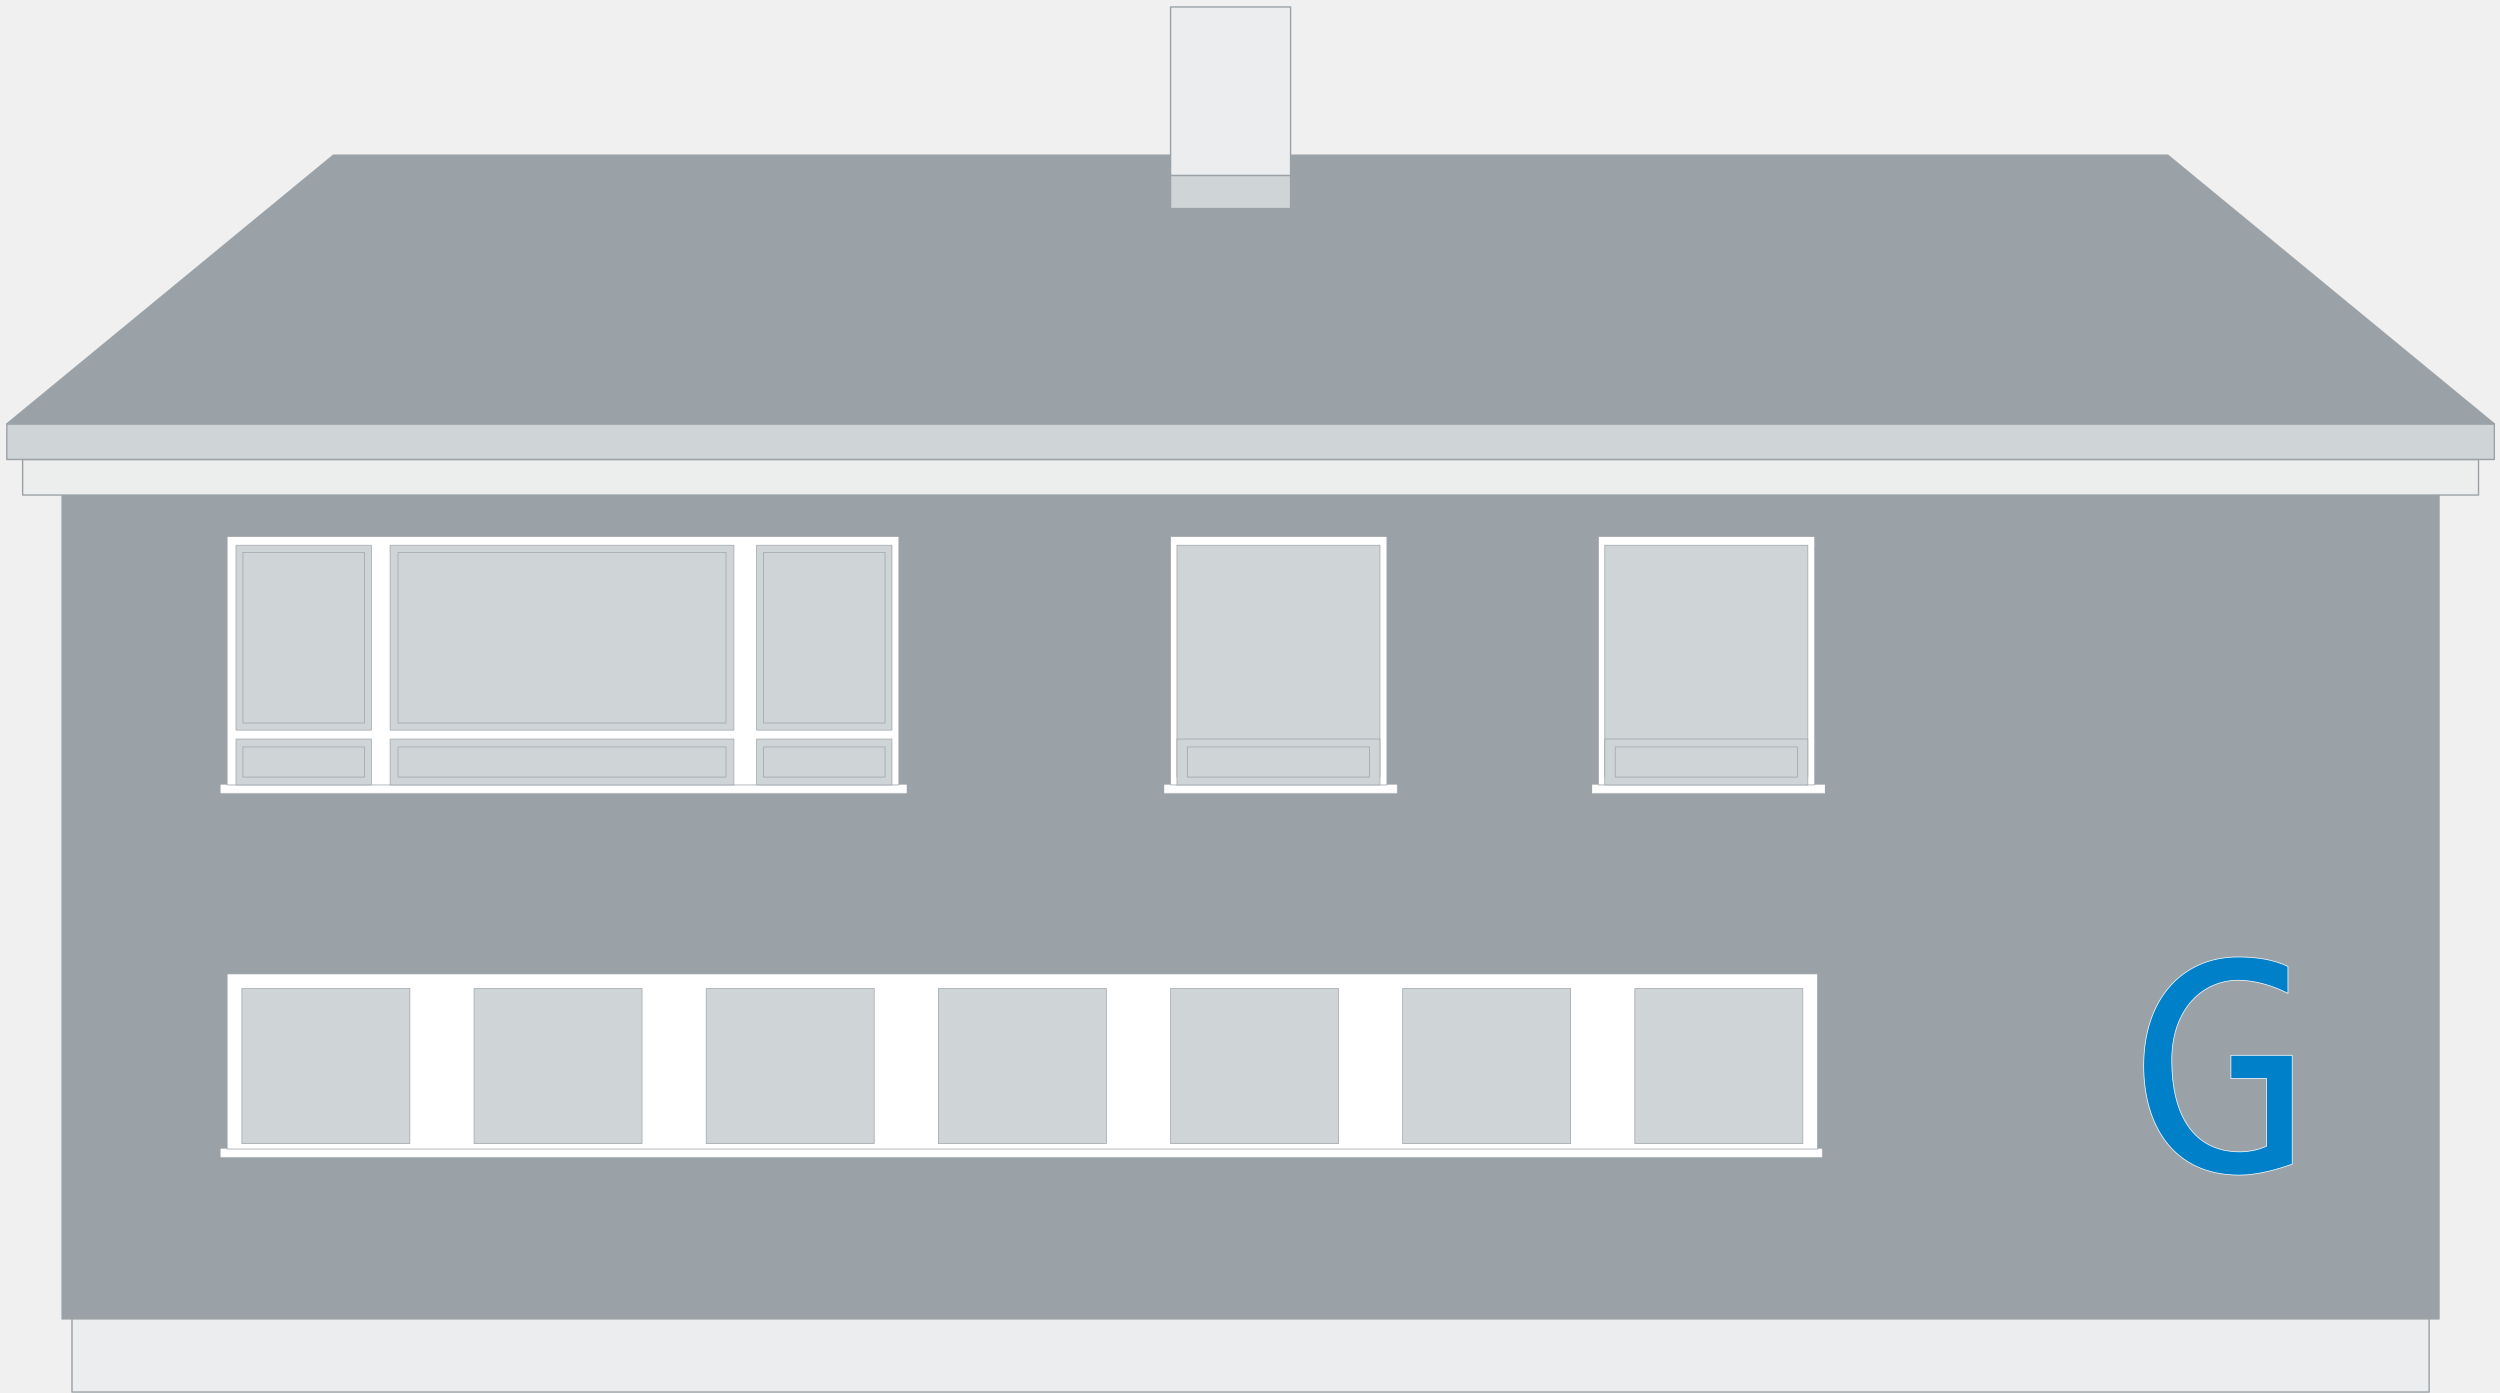
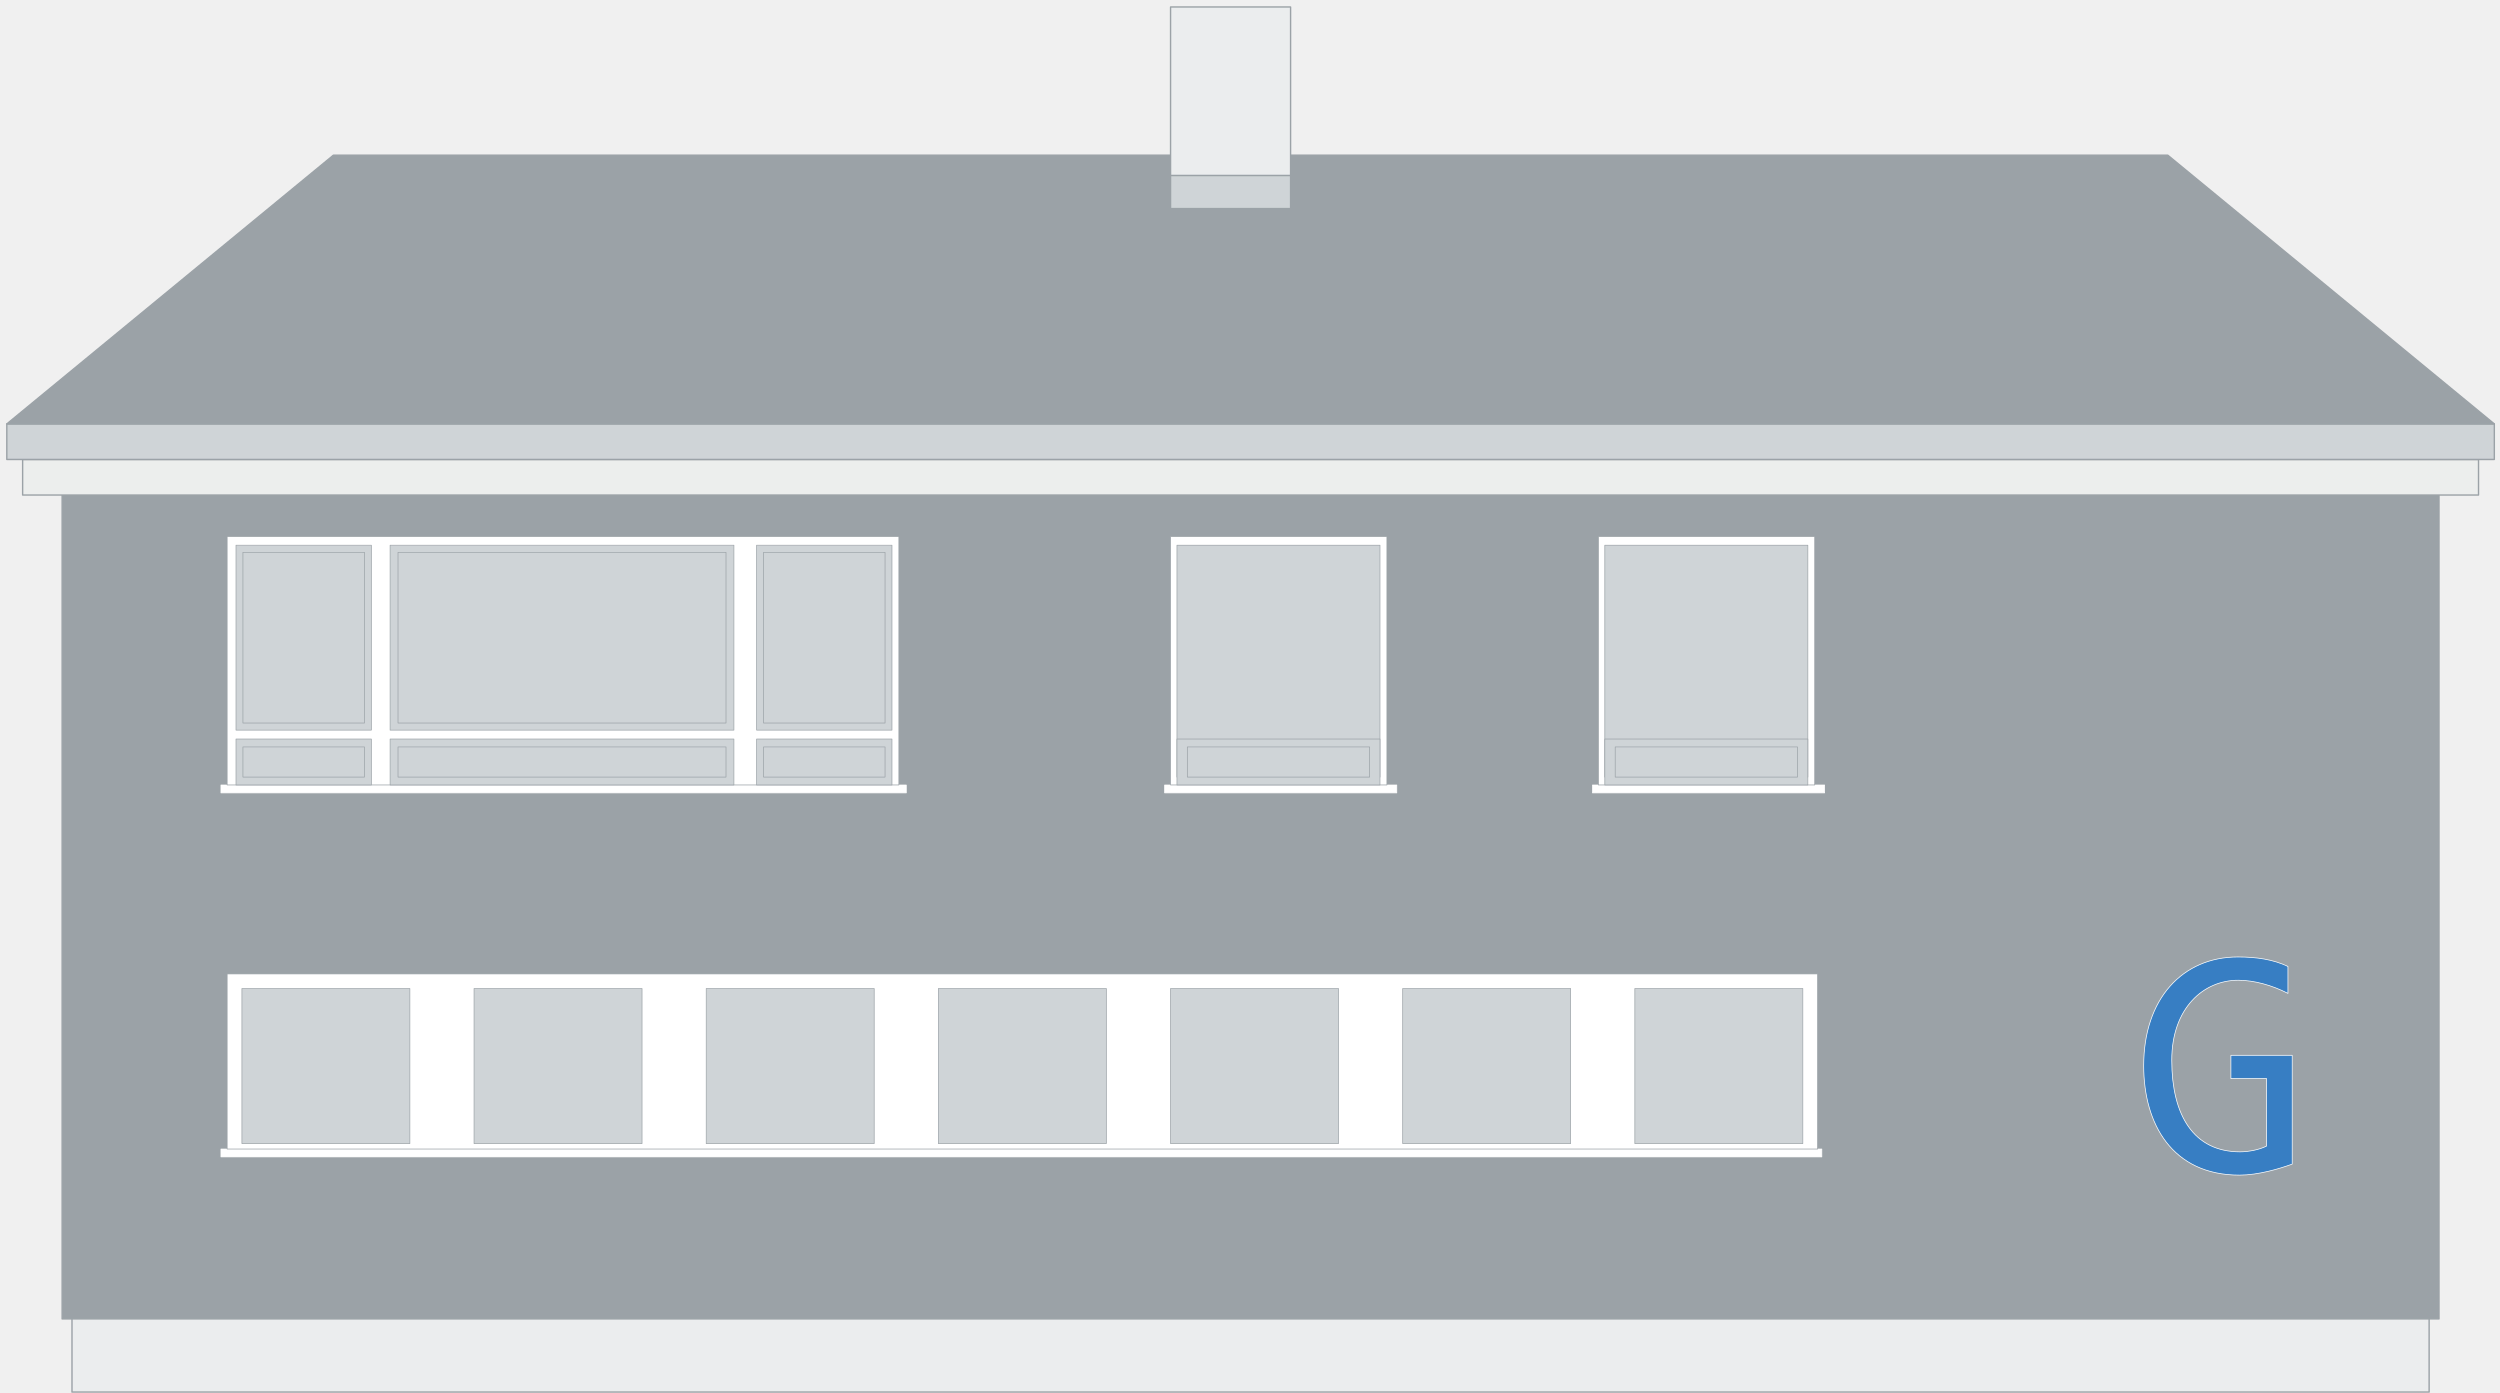
<svg xmlns="http://www.w3.org/2000/svg" class="haus" aria-hidden="true" focusable="false" viewBox="86.75 366.25 437.50 243.75">
  <defs>
    <clipPath id="clip-0">
      <path clip-rule="nonzero" d="M 0.129 609 L 97 609 L 97 610 L 0.129 610 Z M 0.129 609 " />
    </clipPath>
    <clipPath id="clip-1">
      <path clip-rule="nonzero" d="M 511 609 L 600.762 609 L 600.762 610 L 511 610 Z M 511 609 " />
    </clipPath>
  </defs>
  <path fill-rule="nonzero" fill="#9ba2a7" fill-opacity="1" d="M 513.578 597.062 L 97.625 597.062 L 97.625 452.875 L 513.578 452.875 Z M 513.578 597.062 " />
  <path fill="none" stroke-width="0.247" stroke-linecap="round" stroke-linejoin="round" stroke="#9ba2a7" stroke-opacity="1" stroke-miterlimit="10" d="M 513.713 250.186 L 97.543 250.186 L 97.543 394.448 L 513.713 394.448 Z M 513.713 250.186 " transform="matrix(0.99948, 0, 0, -0.99948, 0.128774, 847.1182)" />
  <path fill-rule="nonzero" fill="#eceeed" fill-opacity="1" d="M 520.488 452.879 L 90.711 452.879 L 90.711 446.66 L 520.488 446.66 Z M 520.488 452.879 " />
  <path fill="none" stroke-width="0.247" stroke-linecap="round" stroke-linejoin="round" stroke="#9ba2a7" stroke-opacity="1" stroke-miterlimit="10" d="M 520.634 394.444 L 90.629 394.444 L 90.629 400.67 L 520.634 400.67 Z M 520.634 394.444 " transform="matrix(0.99948, 0, 0, -0.99948, 0.128774, 847.1182)" />
  <path fill-rule="nonzero" class="h-win" fill="#cfd4d7" fill-opacity="1" d="M 523.254 446.652 L 87.938 446.652 L 87.938 440.434 L 523.254 440.434 Z M 523.254 446.652 " />
  <path fill="none" stroke-width="0.247" stroke-linecap="round" stroke-linejoin="round" stroke="#9ba2a7" stroke-opacity="1" stroke-miterlimit="10" d="M 523.401 400.67 L 87.858 400.67 L 87.858 406.896 L 523.401 406.896 Z M 523.401 400.67 " transform="matrix(0.99948, 0, 0, -0.99948, 0.128774, 847.1182)" />
  <path fill-rule="nonzero" fill="#9ba2a7" fill-opacity="1" stroke-width="0.247" stroke-linecap="round" stroke-linejoin="round" stroke="#9ba2a7" stroke-opacity="1" stroke-miterlimit="10" d="M 0 -0.001 L -435.543 -0.001 L -378.373 47.047 L -57.166 47.047 Z M 0 -0.001 " transform="matrix(0.99948, 0, 0, -0.99948, 523.2578, 440.433)" />
  <path fill-rule="nonzero" fill="#ebedee" fill-opacity="1" d="M 511.848 609.859 L 99.352 609.859 L 99.352 597.066 L 511.848 597.066 Z M 511.848 609.859 " />
  <path fill="none" stroke-width="0.247" stroke-linecap="round" stroke-linejoin="round" stroke="#9ba2a7" stroke-opacity="1" stroke-miterlimit="10" d="M 511.985 237.382 L 99.271 237.382 L 99.271 250.186 L 511.985 250.186 Z M 511.985 237.382 " transform="matrix(0.99948, 0, 0, -0.99948, 0.128774, 847.1182)" />
  <path fill-rule="nonzero" class="h-win" fill="#cfd4d7" fill-opacity="1" stroke-width="0.124" stroke-linecap="round" stroke-linejoin="round" stroke="#9ba2a7" stroke-opacity="1" stroke-miterlimit="10" d="M 159.47 279.936 L 127.992 279.936 L 127.992 308.994 L 159.47 308.994 Z M 159.47 279.936 " transform="matrix(0.99948, 0, 0, -0.99948, 0.128774, 847.1182)" />
  <path fill-rule="nonzero" class="h-win" fill="#cfd4d7" fill-opacity="1" stroke-width="0.124" stroke-linecap="round" stroke-linejoin="round" stroke="#9ba2a7" stroke-opacity="1" stroke-miterlimit="10" d="M 200.12 279.936 L 168.639 279.936 L 168.639 308.994 L 200.12 308.994 Z M 200.12 279.936 " transform="matrix(0.99948, 0, 0, -0.99948, 0.128774, 847.1182)" />
  <path fill-rule="nonzero" class="h-win" fill="#cfd4d7" fill-opacity="1" stroke-width="0.124" stroke-linecap="round" stroke-linejoin="round" stroke="#9ba2a7" stroke-opacity="1" stroke-miterlimit="10" d="M 168.635 279.936 L 159.466 279.936 L 159.466 308.994 L 168.635 308.994 Z M 168.635 279.936 " transform="matrix(0.99948, 0, 0, -0.99948, 0.128774, 847.1182)" />
  <path fill-rule="nonzero" class="h-win" fill="#cfd4d7" fill-opacity="1" d="M 209.305 567.328 L 200.137 567.328 L 200.137 538.285 L 209.305 538.285 Z M 209.305 567.328 " />
  <path fill="none" stroke-width="0.124" stroke-linecap="round" stroke-linejoin="round" stroke="#9ba2a7" stroke-opacity="1" stroke-miterlimit="10" d="M 209.285 279.936 L 200.116 279.936 L 200.116 308.994 L 209.285 308.994 Z M 209.285 279.936 " transform="matrix(0.99948, 0, 0, -0.99948, 0.128774, 847.1182)" />
  <path fill-rule="nonzero" class="h-win" fill="#cfd4d7" fill-opacity="1" d="M 240.77 567.328 L 209.309 567.328 L 209.309 538.285 L 240.77 538.285 Z M 240.77 567.328 " />
  <path fill="none" stroke-width="0.124" stroke-linecap="round" stroke-linejoin="round" stroke="#9ba2a7" stroke-opacity="1" stroke-miterlimit="10" d="M 240.766 279.936 L 209.285 279.936 L 209.285 308.994 L 240.766 308.994 Z M 240.766 279.936 " transform="matrix(0.99948, 0, 0, -0.99948, 0.128774, 847.1182)" />
  <path fill-rule="nonzero" class="h-win" fill="#cfd4d7" fill-opacity="1" d="M 281.398 567.328 L 249.938 567.328 L 249.938 538.285 L 281.398 538.285 Z M 281.398 567.328 " />
  <path fill="none" stroke-width="0.124" stroke-linecap="round" stroke-linejoin="round" stroke="#9ba2a7" stroke-opacity="1" stroke-miterlimit="10" d="M 281.412 279.936 L 249.935 279.936 L 249.935 308.994 L 281.412 308.994 Z M 281.412 279.936 " transform="matrix(0.99948, 0, 0, -0.99948, 0.128774, 847.1182)" />
  <path fill-rule="nonzero" class="h-win" fill="#cfd4d7" fill-opacity="1" d="M 249.93 567.328 L 240.766 567.328 L 240.766 538.285 L 249.93 538.285 Z M 249.93 567.328 " />
  <path fill="none" stroke-width="0.124" stroke-linecap="round" stroke-linejoin="round" stroke="#9ba2a7" stroke-opacity="1" stroke-miterlimit="10" d="M 249.935 279.936 L 240.762 279.936 L 240.762 308.994 L 249.935 308.994 Z M 249.935 279.936 " transform="matrix(0.99948, 0, 0, -0.99948, 0.128774, 847.1182)" />
  <path fill-rule="nonzero" class="h-win" fill="#cfd4d7" fill-opacity="1" d="M 290.559 567.328 L 281.391 567.328 L 281.391 538.285 L 290.559 538.285 Z M 290.559 567.328 " />
  <path fill="none" stroke-width="0.124" stroke-linecap="round" stroke-linejoin="round" stroke="#9ba2a7" stroke-opacity="1" stroke-miterlimit="10" d="M 290.581 279.936 L 281.412 279.936 L 281.412 308.994 L 290.581 308.994 Z M 290.581 279.936 " transform="matrix(0.99948, 0, 0, -0.99948, 0.128774, 847.1182)" />
  <path fill-rule="nonzero" class="h-win" fill="#cfd4d7" fill-opacity="1" stroke-width="0.124" stroke-linecap="round" stroke-linejoin="round" stroke="#9ba2a7" stroke-opacity="1" stroke-miterlimit="10" d="M 322.062 279.936 L 290.585 279.936 L 290.585 308.994 L 322.062 308.994 Z M 322.062 279.936 " transform="matrix(0.99948, 0, 0, -0.99948, 0.128774, 847.1182)" />
  <path fill-rule="nonzero" class="h-win" fill="#cfd4d7" fill-opacity="1" d="M 331.184 567.328 L 322.02 567.328 L 322.02 538.285 L 331.184 538.285 Z M 331.184 567.328 " />
  <path fill="none" stroke-width="0.124" stroke-linecap="round" stroke-linejoin="round" stroke="#9ba2a7" stroke-opacity="1" stroke-miterlimit="10" d="M 331.231 279.936 L 322.062 279.936 L 322.062 308.994 L 331.231 308.994 Z M 331.231 279.936 " transform="matrix(0.99948, 0, 0, -0.99948, 0.128774, 847.1182)" />
  <path fill-rule="nonzero" class="h-win" fill="#cfd4d7" fill-opacity="1" d="M 362.652 567.328 L 331.191 567.328 L 331.191 538.285 L 362.652 538.285 Z M 362.652 567.328 " />
  <path fill="none" stroke-width="0.124" stroke-linecap="round" stroke-linejoin="round" stroke="#9ba2a7" stroke-opacity="1" stroke-miterlimit="10" d="M 362.712 279.936 L 331.231 279.936 L 331.231 308.994 L 362.712 308.994 Z M 362.712 279.936 " transform="matrix(0.99948, 0, 0, -0.99948, 0.128774, 847.1182)" />
  <path fill-rule="nonzero" class="h-win" fill="#cfd4d7" fill-opacity="1" d="M 403.281 567.328 L 371.82 567.328 L 371.82 538.285 L 403.281 538.285 Z M 403.281 567.328 " />
  <path fill="none" stroke-width="0.124" stroke-linecap="round" stroke-linejoin="round" stroke="#9ba2a7" stroke-opacity="1" stroke-miterlimit="10" d="M 403.358 279.936 L 371.881 279.936 L 371.881 308.994 L 403.358 308.994 Z M 403.358 279.936 " transform="matrix(0.99948, 0, 0, -0.99948, 0.128774, 847.1182)" />
  <path fill-rule="nonzero" class="h-win" fill="#cfd4d7" fill-opacity="1" stroke-width="0.124" stroke-linecap="round" stroke-linejoin="round" stroke="#9ba2a7" stroke-opacity="1" stroke-miterlimit="10" d="M 371.877 279.936 L 362.708 279.936 L 362.708 308.994 L 371.877 308.994 Z M 371.877 279.936 " transform="matrix(0.99948, 0, 0, -0.99948, 0.128774, 847.1182)" />
  <path fill-rule="nonzero" fill="#ffffff" fill-opacity="1" d="M 125.418 568.715 L 405.57 568.715 L 405.57 567.328 L 125.418 567.328 Z M 125.418 568.715 " />
  <path fill="none" stroke-width="0.124" stroke-linecap="round" stroke-linejoin="round" stroke="#ffffff" stroke-opacity="1" stroke-miterlimit="10" d="M 405.652 278.552 L 125.35 278.552 L 125.35 279.932 L 405.652 279.932 Z M 405.652 278.552 " transform="matrix(0.99948, 0, 0, -0.99948, 0.128774, 847.1182)" />
  <path fill-rule="nonzero" fill="#ffffff" fill-opacity="1" d="M 290.559 505.004 L 331.191 505.004 L 331.191 503.617 L 290.559 503.617 Z M 290.559 505.004 " />
  <path fill="none" stroke-width="0.124" stroke-linecap="round" stroke-linejoin="round" stroke="#ffffff" stroke-opacity="1" stroke-miterlimit="10" d="M 331.231 342.288 L 290.581 342.288 L 290.581 343.672 L 331.231 343.672 Z M 331.231 342.288 " transform="matrix(0.99948, 0, 0, -0.99948, 0.128774, 847.1182)" />
  <path fill-rule="nonzero" fill="#ffffff" fill-opacity="1" d="M 404.832 567.328 L 126.496 567.328 L 126.496 536.688 L 404.832 536.688 Z M 404.832 567.328 " />
  <path fill="none" stroke-width="0.124" stroke-linecap="round" stroke-linejoin="round" stroke="#9ba2a7" stroke-opacity="1" stroke-miterlimit="10" d="M 404.918 279.936 L 126.433 279.936 L 126.433 310.596 L 404.918 310.596 Z M 404.918 279.936 " transform="matrix(0.99948, 0, 0, -0.99948, 0.128774, 847.1182)" />
  <path fill-rule="nonzero" class="h-win" fill="#cfd4d7" fill-opacity="1" d="M 158.48 566.371 L 129.086 566.371 L 129.086 539.242 L 158.48 539.242 Z M 158.48 566.371 " />
  <path fill="none" stroke-width="0.124" stroke-linecap="round" stroke-linejoin="round" stroke="#9ba2a7" stroke-opacity="1" stroke-miterlimit="10" d="M 158.43 280.893 L 129.024 280.893 L 129.024 308.036 L 158.43 308.036 Z M 158.43 280.893 " transform="matrix(0.99948, 0, 0, -0.99948, 0.128774, 847.1182)" />
  <path fill-rule="nonzero" class="h-win" fill="#cfd4d7" fill-opacity="1" d="M 199.109 566.371 L 169.715 566.371 L 169.715 539.242 L 199.109 539.242 Z M 199.109 566.371 " />
  <path fill="none" stroke-width="0.124" stroke-linecap="round" stroke-linejoin="round" stroke="#9ba2a7" stroke-opacity="1" stroke-miterlimit="10" d="M 199.08 280.893 L 169.67 280.893 L 169.67 308.036 L 199.08 308.036 Z M 199.08 280.893 " transform="matrix(0.99948, 0, 0, -0.99948, 0.128774, 847.1182)" />
  <path fill-rule="nonzero" class="h-win" fill="#cfd4d7" fill-opacity="1" d="M 239.734 566.371 L 210.344 566.371 L 210.344 539.242 L 239.734 539.242 Z M 239.734 566.371 " />
  <path fill="none" stroke-width="0.124" stroke-linecap="round" stroke-linejoin="round" stroke="#9ba2a7" stroke-opacity="1" stroke-miterlimit="10" d="M 239.73 280.893 L 210.32 280.893 L 210.32 308.036 L 239.73 308.036 Z M 239.73 280.893 " transform="matrix(0.99948, 0, 0, -0.99948, 0.128774, 847.1182)" />
  <path fill-rule="nonzero" class="h-win" fill="#cfd4d7" fill-opacity="1" stroke-width="0.124" stroke-linecap="round" stroke-linejoin="round" stroke="#9ba2a7" stroke-opacity="1" stroke-miterlimit="10" d="M 280.376 280.893 L 250.967 280.893 L 250.967 308.036 L 280.376 308.036 Z M 280.376 280.893 " transform="matrix(0.99948, 0, 0, -0.99948, 0.128774, 847.1182)" />
  <path fill-rule="nonzero" class="h-win" fill="#cfd4d7" fill-opacity="1" stroke-width="0.124" stroke-linecap="round" stroke-linejoin="round" stroke="#9ba2a7" stroke-opacity="1" stroke-miterlimit="10" d="M 321.023 280.893 L 291.617 280.893 L 291.617 308.036 L 321.023 308.036 Z M 321.023 280.893 " transform="matrix(0.99948, 0, 0, -0.99948, 0.128774, 847.1182)" />
  <path fill-rule="nonzero" class="h-win" fill="#cfd4d7" fill-opacity="1" d="M 361.613 566.371 L 332.219 566.371 L 332.219 539.242 L 361.613 539.242 Z M 361.613 566.371 " />
  <path fill="none" stroke-width="0.124" stroke-linecap="round" stroke-linejoin="round" stroke="#9ba2a7" stroke-opacity="1" stroke-miterlimit="10" d="M 361.673 280.893 L 332.267 280.893 L 332.267 308.036 L 361.673 308.036 Z M 361.673 280.893 " transform="matrix(0.99948, 0, 0, -0.99948, 0.128774, 847.1182)" />
  <path fill-rule="nonzero" class="h-win" fill="#cfd4d7" fill-opacity="1" stroke-width="0.124" stroke-linecap="round" stroke-linejoin="round" stroke="#9ba2a7" stroke-opacity="1" stroke-miterlimit="10" d="M 402.323 280.893 L 372.913 280.893 L 372.913 308.036 L 402.323 308.036 Z M 402.323 280.893 " transform="matrix(0.99948, 0, 0, -0.99948, 0.128774, 847.1182)" />
  <path fill-rule="nonzero" fill="#ffffff" fill-opacity="1" d="M 329.461 503.621 L 291.598 503.621 L 291.598 460.145 L 329.461 460.145 Z M 329.461 503.621 " />
  <path fill="none" stroke-width="0.124" stroke-linecap="round" stroke-linejoin="round" stroke="#9ba2a7" stroke-opacity="1" stroke-miterlimit="10" d="M 329.504 343.676 L 291.621 343.676 L 291.621 387.179 L 329.504 387.179 Z M 329.504 343.676 " transform="matrix(0.99948, 0, 0, -0.99948, 0.128774, 847.1182)" />
  <path fill-rule="nonzero" class="h-win" fill="#cfd4d7" fill-opacity="1" d="M 312.602 402.742 L 291.598 402.742 L 291.598 396.953 L 312.602 396.953 Z M 312.602 402.742 " />
  <path fill="none" stroke-width="0.247" stroke-linecap="round" stroke-linejoin="round" stroke="#9ba2a7" stroke-opacity="1" stroke-miterlimit="10" d="M 312.635 444.603 L 291.621 444.603 L 291.621 450.399 L 312.635 450.399 Z M 312.635 444.603 " transform="matrix(0.99948, 0, 0, -0.99948, 0.128774, 847.1182)" />
  <path fill-rule="nonzero" fill="#ebedee" fill-opacity="1" d="M 312.602 396.953 L 291.598 396.953 L 291.598 367.477 L 312.602 367.477 Z M 312.602 396.953 " />
  <path fill="none" stroke-width="0.247" stroke-linecap="round" stroke-linejoin="round" stroke="#9ba2a7" stroke-opacity="1" stroke-miterlimit="10" d="M 312.635 450.399 L 291.621 450.399 L 291.621 479.895 L 312.635 479.895 Z M 312.635 450.399 " transform="matrix(0.99948, 0, 0, -0.99948, 0.128774, 847.1182)" />
  <path fill-rule="nonzero" class="h-win" fill="#cfd4d7" fill-opacity="1" stroke-width="0.124" stroke-linecap="round" stroke-linejoin="round" stroke="#9ba2a7" stroke-opacity="1" stroke-miterlimit="10" d="M 328.288 345.059 L 292.742 345.059 L 292.742 385.655 L 328.288 385.655 Z M 328.288 345.059 " transform="matrix(0.99948, 0, 0, -0.99948, 0.128774, 847.1182)" />
  <path fill-rule="nonzero" fill="#ffffff" fill-opacity="1" d="M 125.418 505.004 L 245.352 505.004 L 245.352 503.617 L 125.418 503.617 Z M 125.418 505.004 " />
  <path fill="none" stroke-width="0.124" stroke-linecap="round" stroke-linejoin="round" stroke="#ffffff" stroke-opacity="1" stroke-miterlimit="10" d="M 245.35 342.288 L 125.35 342.288 L 125.35 343.672 L 245.35 343.672 Z M 245.35 342.288 " transform="matrix(0.99948, 0, 0, -0.99948, 0.128774, 847.1182)" />
  <path fill-rule="nonzero" fill="#ffffff" fill-opacity="1" d="M 244.055 503.621 L 126.496 503.621 L 126.496 460.145 L 244.055 460.145 Z M 244.055 503.621 " />
  <path fill="none" stroke-width="0.124" stroke-linecap="round" stroke-linejoin="round" stroke="#9ba2a7" stroke-opacity="1" stroke-miterlimit="10" d="M 244.053 343.676 L 126.433 343.676 L 126.433 387.179 L 244.053 387.179 Z M 244.053 343.676 " transform="matrix(0.99948, 0, 0, -0.99948, 0.128774, 847.1182)" />
  <path fill-rule="nonzero" class="h-win" fill="#cfd4d7" fill-opacity="1" d="M 242.848 494.027 L 219.164 494.027 L 219.164 461.664 L 242.848 461.664 Z M 242.848 494.027 " />
  <path fill="none" stroke-width="0.124" stroke-linecap="round" stroke-linejoin="round" stroke="#9ba2a7" stroke-opacity="1" stroke-miterlimit="10" d="M 242.841 353.279 L 219.145 353.279 L 219.145 385.659 L 242.841 385.659 Z M 242.841 353.279 " transform="matrix(0.99948, 0, 0, -0.99948, 0.128774, 847.1182)" />
  <path fill-rule="nonzero" class="h-win" fill="#cfd4d7" fill-opacity="1" d="M 242.848 503.621 L 219.164 503.621 L 219.164 495.586 L 242.848 495.586 Z M 242.848 503.621 " />
  <path fill="none" stroke-width="0.124" stroke-linecap="round" stroke-linejoin="round" stroke="#9ba2a7" stroke-opacity="1" stroke-miterlimit="10" d="M 242.841 343.676 L 219.145 343.676 L 219.145 351.719 L 242.841 351.719 Z M 242.841 343.676 " transform="matrix(0.99948, 0, 0, -0.99948, 0.128774, 847.1182)" />
  <path fill-rule="nonzero" class="h-win" fill="#cfd4d7" fill-opacity="1" d="M 241.633 492.781 L 220.371 492.781 L 220.371 462.906 L 241.633 462.906 Z M 241.633 492.781 " />
  <path fill="none" stroke-width="0.124" stroke-linecap="round" stroke-linejoin="round" stroke="#9ba2a7" stroke-opacity="1" stroke-miterlimit="10" d="M 241.63 354.521 L 220.357 354.521 L 220.357 384.408 L 241.63 384.408 Z M 241.63 354.521 " transform="matrix(0.99948, 0, 0, -0.99948, 0.128774, 847.1182)" />
  <path fill-rule="nonzero" class="h-win" fill="#cfd4d7" fill-opacity="1" d="M 220.371 502.238 L 241.637 502.238 L 241.637 496.969 L 220.371 496.969 Z M 220.371 502.238 " />
  <path fill="none" stroke-width="0.124" stroke-linecap="round" stroke-linejoin="round" stroke="#9ba2a7" stroke-opacity="1" stroke-miterlimit="10" d="M 241.63 345.059 L 220.357 345.059 L 220.357 350.336 L 241.63 350.336 Z M 241.63 345.059 " transform="matrix(0.99948, 0, 0, -0.99948, 0.128774, 847.1182)" />
  <path fill-rule="nonzero" class="h-win" fill="#cfd4d7" fill-opacity="1" d="M 328.246 503.621 L 292.719 503.621 L 292.719 495.586 L 328.246 495.586 Z M 328.246 503.621 " />
  <path fill="none" stroke-width="0.124" stroke-linecap="round" stroke-linejoin="round" stroke="#9ba2a7" stroke-opacity="1" stroke-miterlimit="10" d="M 328.288 343.676 L 292.742 343.676 L 292.742 351.719 L 328.288 351.719 Z M 328.288 343.676 " transform="matrix(0.99948, 0, 0, -0.99948, 0.128774, 847.1182)" />
  <path fill-rule="nonzero" class="h-win" fill="#cfd4d7" fill-opacity="1" d="M 294.535 502.238 L 326.43 502.238 L 326.43 496.969 L 294.535 496.969 Z M 294.535 502.238 " />
  <path fill="none" stroke-width="0.124" stroke-linecap="round" stroke-linejoin="round" stroke="#9ba2a7" stroke-opacity="1" stroke-miterlimit="10" d="M 326.471 345.059 L 294.56 345.059 L 294.56 350.336 L 326.471 350.336 Z M 326.471 345.059 " transform="matrix(0.99948, 0, 0, -0.99948, 0.128774, 847.1182)" />
  <path fill-rule="nonzero" fill="#ffffff" fill-opacity="1" d="M 365.434 505.004 L 406.062 505.004 L 406.062 503.617 L 365.434 503.617 Z M 365.434 505.004 " />
  <path fill="none" stroke-width="0.124" stroke-linecap="round" stroke-linejoin="round" stroke="#ffffff" stroke-opacity="1" stroke-miterlimit="10" d="M 406.141 342.288 L 365.491 342.288 L 365.491 343.672 L 406.141 343.672 Z M 406.141 342.288 " transform="matrix(0.99948, 0, 0, -0.99948, 0.128774, 847.1182)" />
  <path fill-rule="nonzero" fill="#ffffff" fill-opacity="1" d="M 404.332 503.621 L 366.469 503.621 L 366.469 460.145 L 404.332 460.145 Z M 404.332 503.621 " />
  <path fill="none" stroke-width="0.124" stroke-linecap="round" stroke-linejoin="round" stroke="#9ba2a7" stroke-opacity="1" stroke-miterlimit="10" d="M 404.41 343.676 L 366.531 343.676 L 366.531 387.179 L 404.41 387.179 Z M 404.41 343.676 " transform="matrix(0.99948, 0, 0, -0.99948, 0.128774, 847.1182)" />
  <path fill-rule="nonzero" class="h-win" fill="#cfd4d7" fill-opacity="1" d="M 403.117 502.238 L 367.59 502.238 L 367.59 461.664 L 403.117 461.664 Z M 403.117 502.238 " />
  <path fill="none" stroke-width="0.124" stroke-linecap="round" stroke-linejoin="round" stroke="#9ba2a7" stroke-opacity="1" stroke-miterlimit="10" d="M 403.202 345.059 L 367.656 345.059 L 367.656 385.655 L 403.202 385.655 Z M 403.202 345.059 " transform="matrix(0.99948, 0, 0, -0.99948, 0.128774, 847.1182)" />
  <path fill-rule="nonzero" class="h-win" fill="#cfd4d7" fill-opacity="1" d="M 403.117 503.621 L 367.59 503.621 L 367.59 495.586 L 403.117 495.586 Z M 403.117 503.621 " />
  <path fill="none" stroke-width="0.124" stroke-linecap="round" stroke-linejoin="round" stroke="#9ba2a7" stroke-opacity="1" stroke-miterlimit="10" d="M 403.202 343.676 L 367.656 343.676 L 367.656 351.719 L 403.202 351.719 Z M 403.202 343.676 " transform="matrix(0.99948, 0, 0, -0.99948, 0.128774, 847.1182)" />
  <path fill-rule="nonzero" class="h-win" fill="#cfd4d7" fill-opacity="1" d="M 369.41 502.238 L 401.309 502.238 L 401.309 496.969 L 369.41 496.969 Z M 369.41 502.238 " />
  <path fill="none" stroke-width="0.124" stroke-linecap="round" stroke-linejoin="round" stroke="#9ba2a7" stroke-opacity="1" stroke-miterlimit="10" d="M 401.385 345.059 L 369.474 345.059 L 369.474 350.336 L 401.385 350.336 Z M 401.385 345.059 " transform="matrix(0.99948, 0, 0, -0.99948, 0.128774, 847.1182)" />
  <path fill-rule="nonzero" class="h-win" fill="#cfd4d7" fill-opacity="1" d="M 215.184 494.027 L 155.02 494.027 L 155.02 461.664 L 215.184 461.664 Z M 215.184 494.027 " />
  <path fill="none" stroke-width="0.124" stroke-linecap="round" stroke-linejoin="round" stroke="#9ba2a7" stroke-opacity="1" stroke-miterlimit="10" d="M 215.167 353.279 L 154.971 353.279 L 154.971 385.659 L 215.167 385.659 Z M 215.167 353.279 " transform="matrix(0.99948, 0, 0, -0.99948, 0.128774, 847.1182)" />
  <path fill-rule="nonzero" class="h-win" fill="#cfd4d7" fill-opacity="1" d="M 215.184 503.621 L 155.02 503.621 L 155.02 495.586 L 215.184 495.586 Z M 215.184 503.621 " />
  <path fill="none" stroke-width="0.124" stroke-linecap="round" stroke-linejoin="round" stroke="#9ba2a7" stroke-opacity="1" stroke-miterlimit="10" d="M 215.167 343.676 L 154.971 343.676 L 154.971 351.719 L 215.167 351.719 Z M 215.167 343.676 " transform="matrix(0.99948, 0, 0, -0.99948, 0.128774, 847.1182)" />
  <path fill-rule="nonzero" class="h-win" fill="#cfd4d7" fill-opacity="1" d="M 213.797 492.781 L 156.398 492.781 L 156.398 462.906 L 213.797 462.906 Z M 213.797 492.781 " />
  <path fill="none" stroke-width="0.124" stroke-linecap="round" stroke-linejoin="round" stroke="#9ba2a7" stroke-opacity="1" stroke-miterlimit="10" d="M 213.783 354.521 L 156.355 354.521 L 156.355 384.408 L 213.783 384.408 Z M 213.783 354.521 " transform="matrix(0.99948, 0, 0, -0.99948, 0.128774, 847.1182)" />
  <path fill-rule="nonzero" class="h-win" fill="#cfd4d7" fill-opacity="1" d="M 156.406 502.238 L 213.797 502.238 L 213.797 496.969 L 156.406 496.969 Z M 156.406 502.238 " />
  <path fill="none" stroke-width="0.124" stroke-linecap="round" stroke-linejoin="round" stroke="#9ba2a7" stroke-opacity="1" stroke-miterlimit="10" d="M 213.783 345.059 L 156.355 345.059 L 156.355 350.336 L 213.783 350.336 Z M 213.783 345.059 " transform="matrix(0.99948, 0, 0, -0.99948, 0.128774, 847.1182)" />
  <path fill-rule="nonzero" class="h-win" fill="#cfd4d7" fill-opacity="1" d="M 151.734 494.027 L 128.051 494.027 L 128.051 461.664 L 151.734 461.664 Z M 151.734 494.027 " />
  <path fill="none" stroke-width="0.124" stroke-linecap="round" stroke-linejoin="round" stroke="#9ba2a7" stroke-opacity="1" stroke-miterlimit="10" d="M 151.684 353.279 L 127.989 353.279 L 127.989 385.659 L 151.684 385.659 Z M 151.684 353.279 " transform="matrix(0.99948, 0, 0, -0.99948, 0.128774, 847.1182)" />
  <path fill-rule="nonzero" class="h-win" fill="#cfd4d7" fill-opacity="1" d="M 151.734 503.621 L 128.051 503.621 L 128.051 495.586 L 151.734 495.586 Z M 151.734 503.621 " />
  <path fill="none" stroke-width="0.124" stroke-linecap="round" stroke-linejoin="round" stroke="#9ba2a7" stroke-opacity="1" stroke-miterlimit="10" d="M 151.684 343.676 L 127.989 343.676 L 127.989 351.719 L 151.684 351.719 Z M 151.684 343.676 " transform="matrix(0.99948, 0, 0, -0.99948, 0.128774, 847.1182)" />
  <path fill-rule="nonzero" class="h-win" fill="#cfd4d7" fill-opacity="1" d="M 150.523 492.781 L 129.262 492.781 L 129.262 462.906 L 150.523 462.906 Z M 150.523 492.781 " />
  <path fill="none" stroke-width="0.124" stroke-linecap="round" stroke-linejoin="round" stroke="#9ba2a7" stroke-opacity="1" stroke-miterlimit="10" d="M 150.477 354.521 L 129.2 354.521 L 129.2 384.408 L 150.477 384.408 Z M 150.477 354.521 " transform="matrix(0.99948, 0, 0, -0.99948, 0.128774, 847.1182)" />
  <path fill-rule="nonzero" class="h-win" fill="#cfd4d7" fill-opacity="1" d="M 129.262 502.238 L 150.523 502.238 L 150.523 496.969 L 129.262 496.969 Z M 129.262 502.238 " />
  <path fill="none" stroke-width="0.124" stroke-linecap="round" stroke-linejoin="round" stroke="#9ba2a7" stroke-opacity="1" stroke-miterlimit="10" d="M 150.477 345.059 L 129.2 345.059 L 129.2 350.336 L 150.477 350.336 Z M 150.477 345.059 " transform="matrix(0.99948, 0, 0, -0.99948, 0.128774, 847.1182)" />
-   <path fill-rule="nonzero" class="h-g" fill="#0080c9" fill-opacity="1" stroke-width="0.124" stroke-linecap="round" stroke-linejoin="round" stroke="#ffffff" stroke-opacity="1" stroke-miterlimit="10" d="M 0.001 -0.002 C -2.184 -0.803 -5.928 -1.932 -9.235 -1.932 C -21.038 -1.932 -26.005 7.08 -26.005 17.222 C -26.005 28.924 -19.224 36.267 -9.504 36.267 C -6.3 36.267 -3.314 35.841 -0.746 34.606 L -0.746 29.889 C -3.575 31.339 -6.726 32.191 -9.45 32.191 C -15.539 32.191 -21.088 27.31 -21.088 18.188 C -21.088 8.534 -17.247 2.148 -9.125 2.148 C -7.636 2.148 -5.713 2.523 -4.482 3.164 L -4.482 14.967 L -10.735 14.967 L -10.735 19.047 L 0.001 19.047 Z M 0.001 -0.002 " transform="matrix(0.99948, 0, 0, -0.99948, 487.8861, 569.9672)" />
+   <path fill-rule="nonzero" class="h-g" fill="#377ec3" fill-opacity="1" stroke-width="0.124" stroke-linecap="round" stroke-linejoin="round" stroke="#ffffff" stroke-opacity="1" stroke-miterlimit="10" d="M 0.001 -0.002 C -2.184 -0.803 -5.928 -1.932 -9.235 -1.932 C -21.038 -1.932 -26.005 7.08 -26.005 17.222 C -26.005 28.924 -19.224 36.267 -9.504 36.267 C -6.3 36.267 -3.314 35.841 -0.746 34.606 L -0.746 29.889 C -3.575 31.339 -6.726 32.191 -9.45 32.191 C -15.539 32.191 -21.088 27.31 -21.088 18.188 C -21.088 8.534 -17.247 2.148 -9.125 2.148 C -7.636 2.148 -5.713 2.523 -4.482 3.164 L -4.482 14.967 L -10.735 14.967 L -10.735 19.047 L 0.001 19.047 Z M 0.001 -0.002 " transform="matrix(0.99948, 0, 0, -0.99948, 487.8861, 569.9672)" />
</svg>
